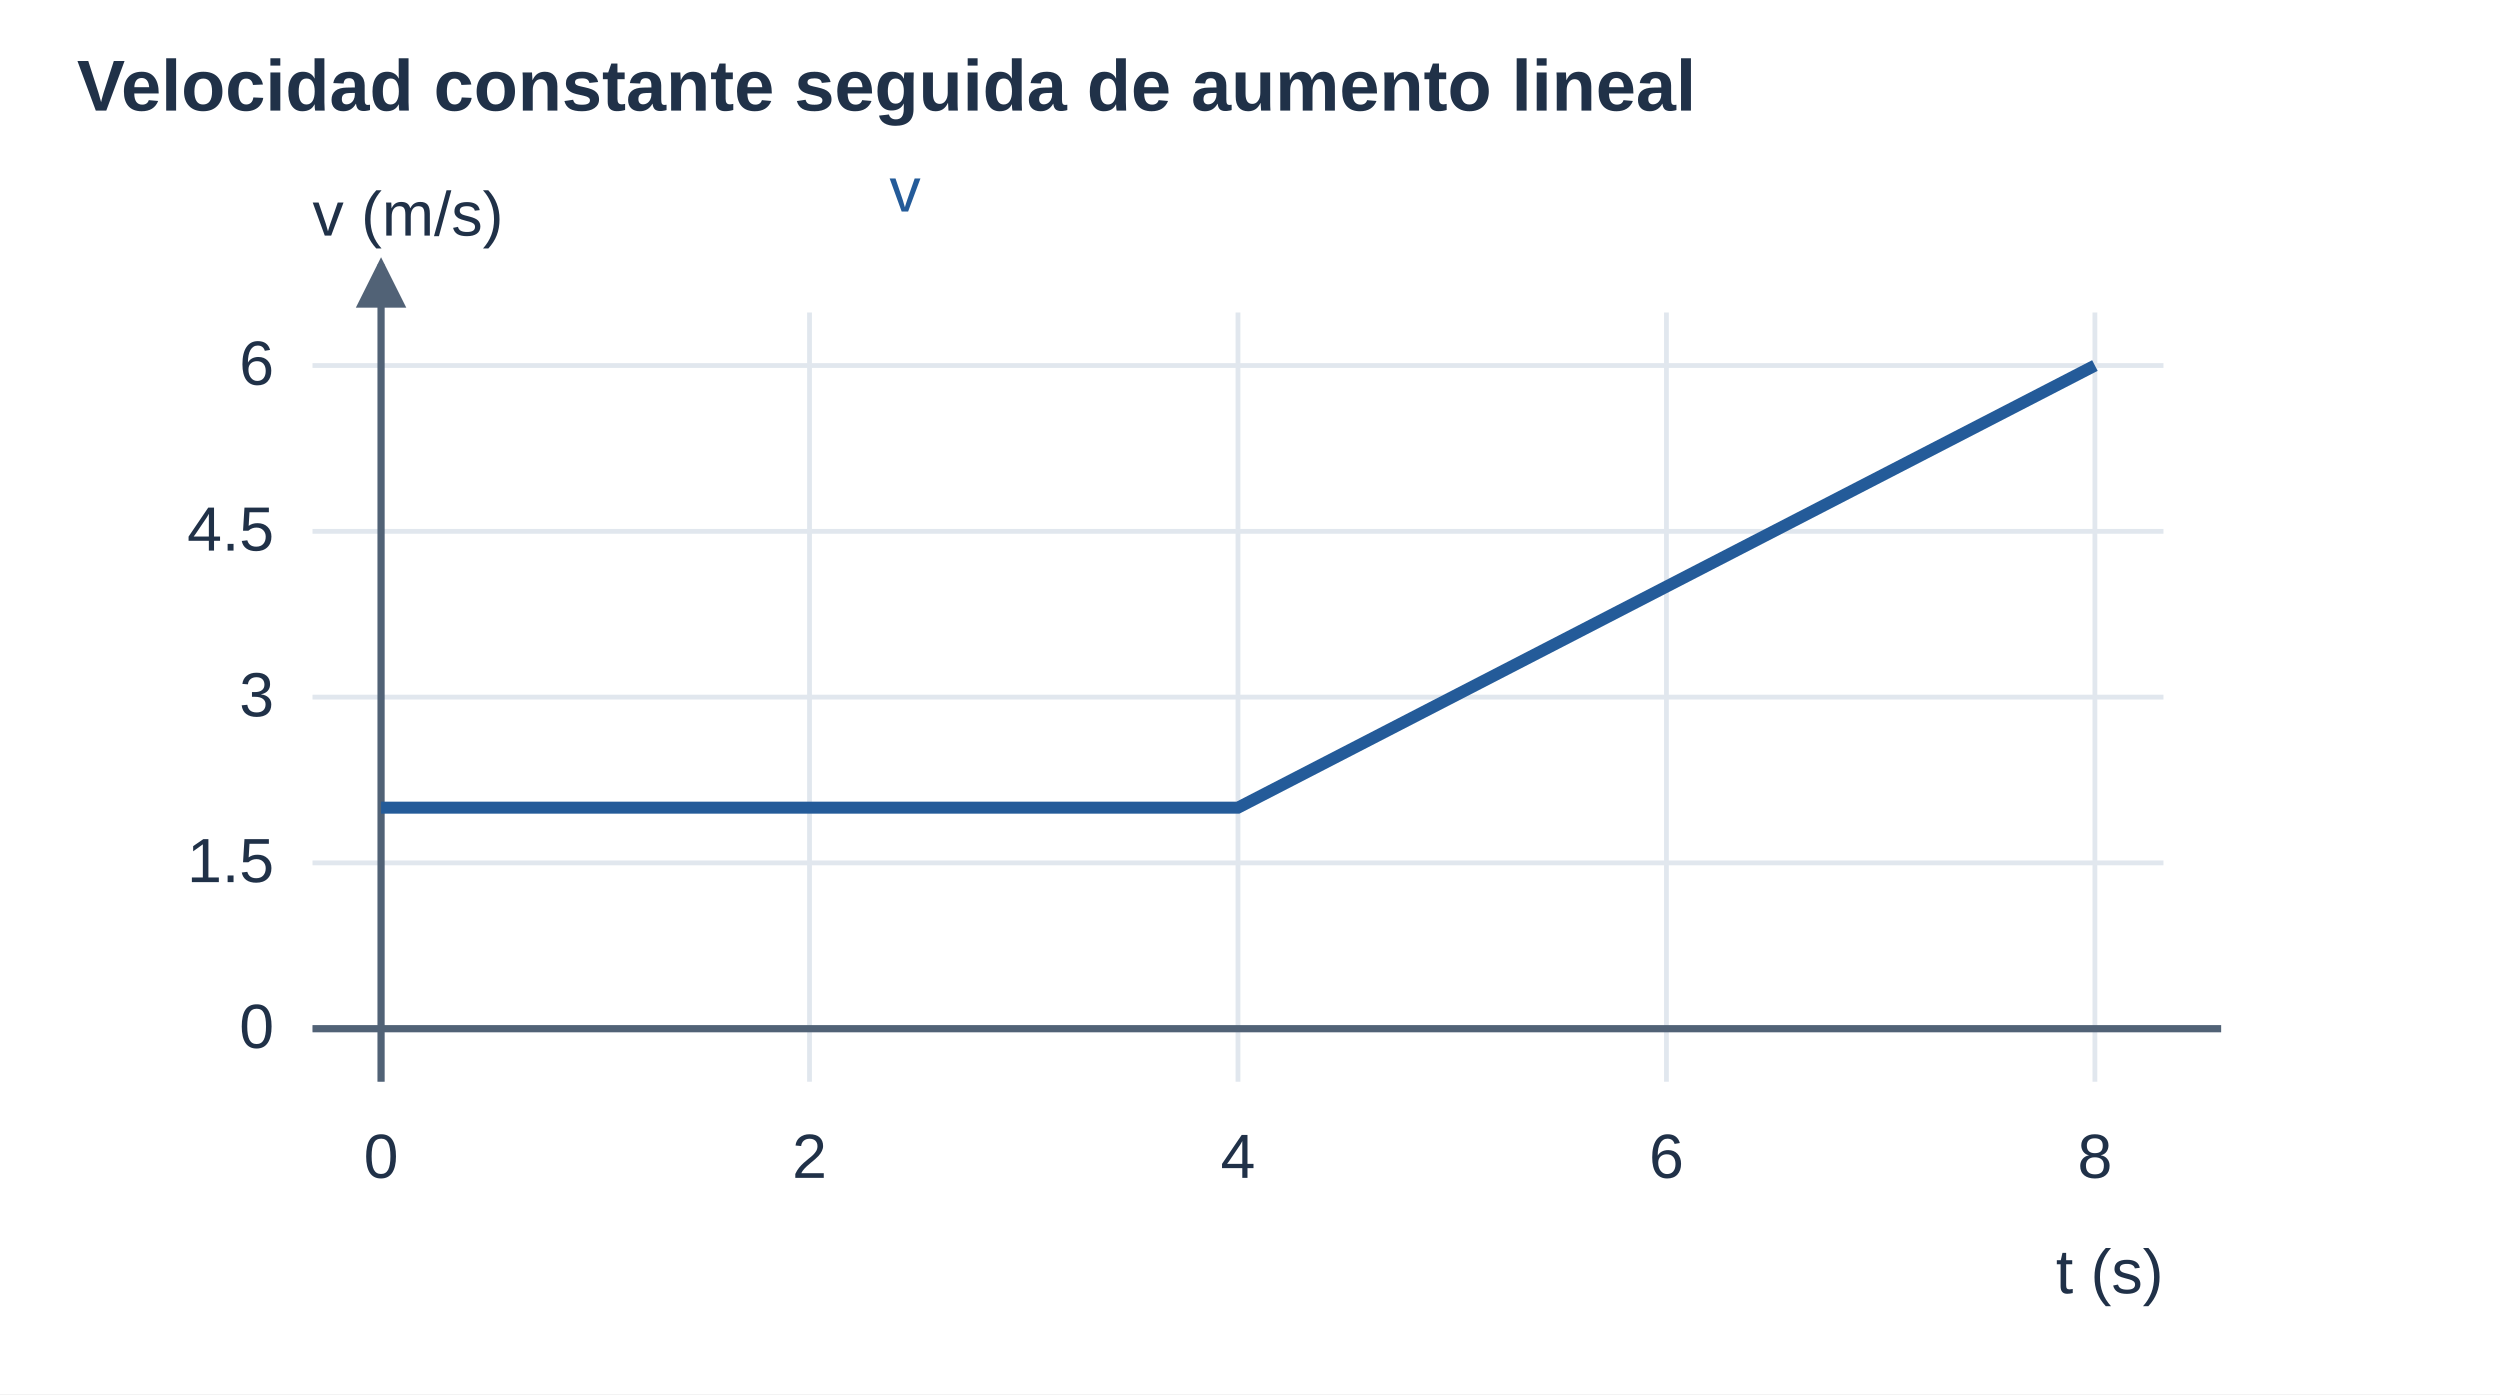
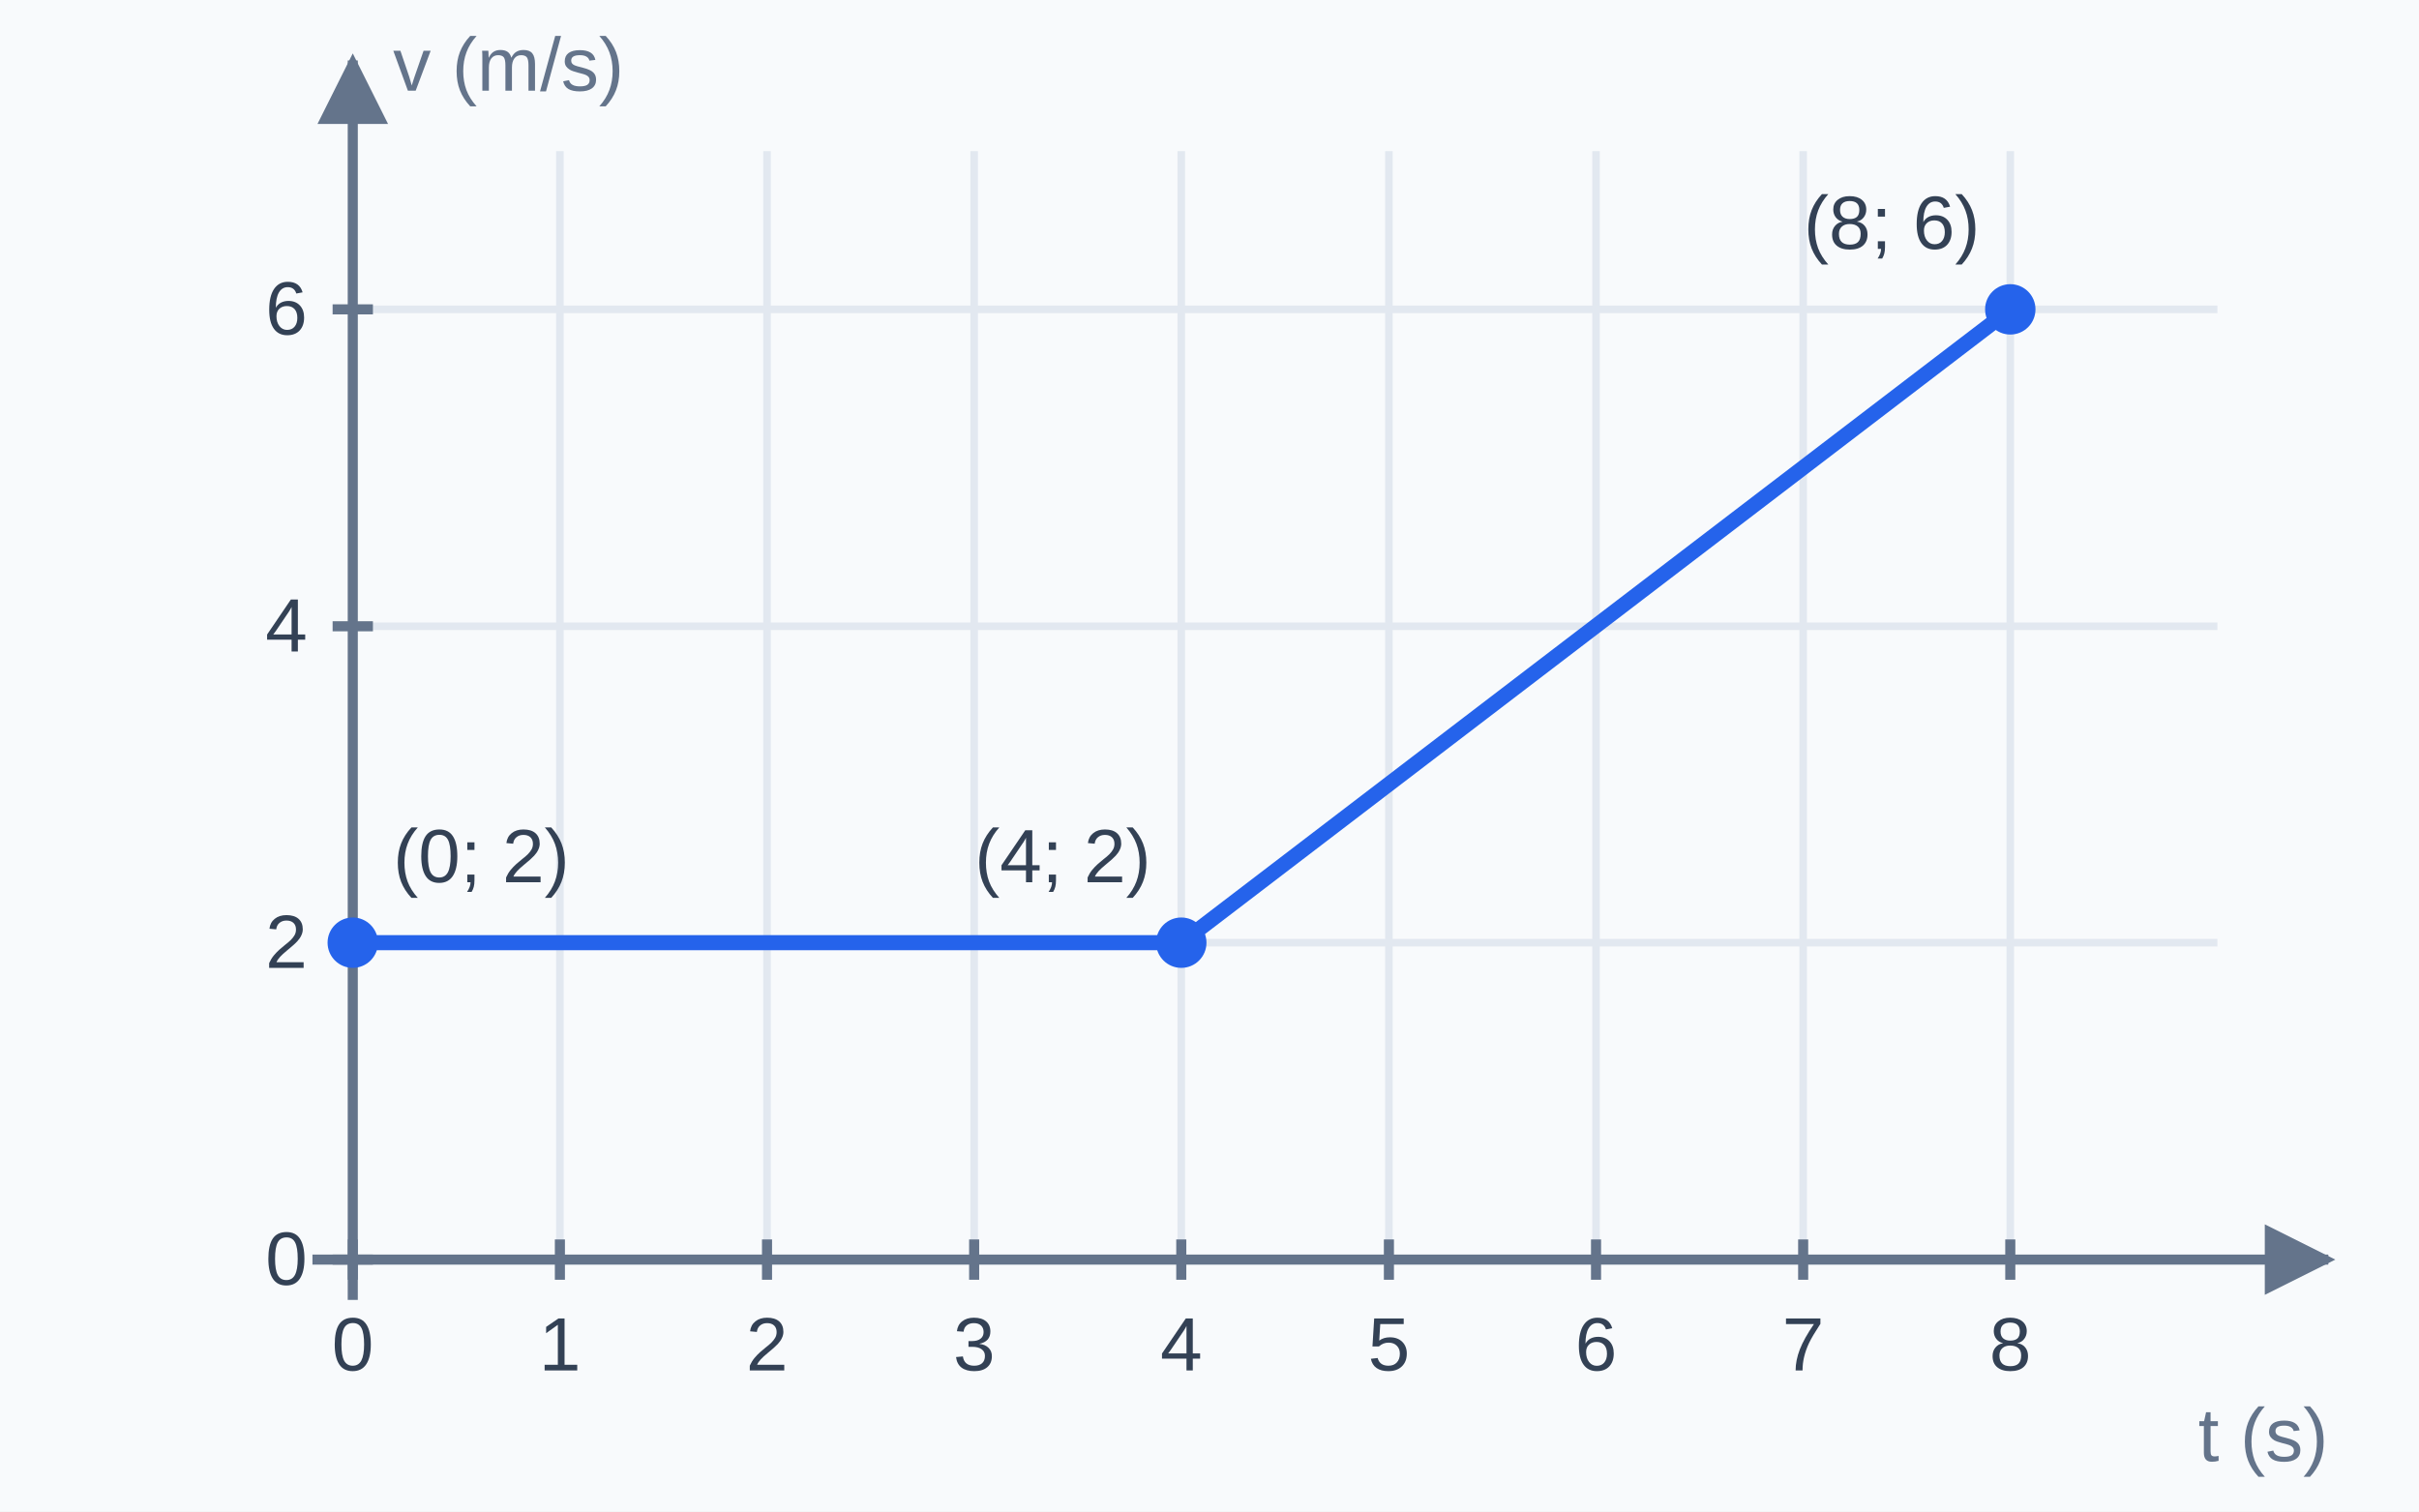
- <svg xmlns="http://www.w3.org/2000/svg" viewBox="0 0 520 290" role="img" aria-labelledby="title desc" style="max-width:100%;height:auto">
+ <svg xmlns="http://www.w3.org/2000/svg" viewBox="0 0 480 300" role="img" aria-labelledby="title desc">
  <defs>
-     <marker id="arrow" markerWidth="7" markerHeight="7" refX="6" refY="3.5" orient="auto-start-reverse">
-       <path d="M0 0 L7 3.5 L0 7Z" fill="context-stroke" />
+     <marker id="a-axis" viewBox="0 0 10 10" refX="9" refY="5" markerWidth="7" markerHeight="7" orient="auto-start-reverse">
+       <path d="M0 0 L10 5 L0 10 Z" fill="#64748b" />
+     </marker>
+     <marker id="a-blue" viewBox="0 0 10 10" refX="9" refY="5" markerWidth="7" markerHeight="7" orient="auto-start-reverse">
+       <path d="M0 0 L10 5 L0 10 Z" fill="#2563eb" />
+     </marker>
+     <marker id="a-amber" viewBox="0 0 10 10" refX="9" refY="5" markerWidth="7" markerHeight="7" orient="auto-start-reverse">
+       <path d="M0 0 L10 5 L0 10 Z" fill="#d97706" />
+     </marker>
+     <marker id="a-green" viewBox="0 0 10 10" refX="9" refY="5" markerWidth="7" markerHeight="7" orient="auto-start-reverse">
+       <path d="M0 0 L10 5 L0 10 Z" fill="#16a34a" />
+     </marker>
+     <marker id="a-red" viewBox="0 0 10 10" refX="9" refY="5" markerWidth="7" markerHeight="7" orient="auto-start-reverse">
+       <path d="M0 0 L10 5 L0 10 Z" fill="#dc2626" />
+     </marker>
+     <marker id="a-grey" viewBox="0 0 10 10" refX="9" refY="5" markerWidth="7" markerHeight="7" orient="auto-start-reverse">
+       <path d="M0 0 L10 5 L0 10 Z" fill="#94a3b8" />
    </marker>
  </defs>
-   <rect width="100%" height="100%" fill="white" />
-   <g font-family="Arial,sans-serif" font-size="13" fill="#203148">
-     <text x="16" y="23" font-size="15" font-weight="bold">Velocidad constante seguida de aumento lineal</text>
-     <path d="M79.26 65V225 M65 213.97H450" stroke="#e1e7ee" fill="none" />
-     <text x="79.26" y="245" text-anchor="middle">0</text>
-     <text x="57" y="217.97" text-anchor="end">0</text>
-     <path d="M168.38 65V225 M65 179.48H450" stroke="#e1e7ee" fill="none" />
-     <text x="168.38" y="245" text-anchor="middle">2</text>
-     <text x="57" y="183.48" text-anchor="end">1.5</text>
-     <path d="M257.50 65V225 M65 145.00H450" stroke="#e1e7ee" fill="none" />
-     <text x="257.50" y="245" text-anchor="middle">4</text>
-     <text x="57" y="149.00" text-anchor="end">3</text>
-     <path d="M346.62 65V225 M65 110.52H450" stroke="#e1e7ee" fill="none" />
-     <text x="346.62" y="245" text-anchor="middle">6</text>
-     <text x="57" y="114.52" text-anchor="end">4.5</text>
-     <path d="M435.74 65V225 M65 76.03H450" stroke="#e1e7ee" fill="none" />
-     <text x="435.74" y="245" text-anchor="middle">8</text>
-     <text x="57" y="80.03" text-anchor="end">6</text>
-     <path d="M65 213.97H462 M79.26 225V55" stroke="#516276" stroke-width="1.5" fill="none" marker-end="url(#arrow)" />
-     <text x="450" y="269" text-anchor="end">t (s)</text>
-     <text x="65" y="49">v (m/s)</text>
-     <polyline points="79.26,167.99 257.50,167.99 435.74,76.03" fill="none" stroke="#245b99" stroke-width="2.5" />
-     <text x="185" y="44" fill="#245b99">v</text>
+   <rect width="480" height="300" fill="#f8fafc" />
+   <g font-family="Arial, sans-serif">
+     <path d="M70.0 187.1 L440.0 187.1" fill="none" stroke="#e2e8f0" stroke-width="1.5" />
+     <path d="M70.0 124.3 L440.0 124.3" fill="none" stroke="#e2e8f0" stroke-width="1.5" />
+     <path d="M70.0 61.4 L440.0 61.4" fill="none" stroke="#e2e8f0" stroke-width="1.5" />
+     <path d="M111.1 30.0 L111.1 250.0" fill="none" stroke="#e2e8f0" stroke-width="1.5" />
+     <path d="M152.2 30.0 L152.2 250.0" fill="none" stroke="#e2e8f0" stroke-width="1.5" />
+     <path d="M193.3 30.0 L193.3 250.0" fill="none" stroke="#e2e8f0" stroke-width="1.5" />
+     <path d="M234.4 30.0 L234.4 250.0" fill="none" stroke="#e2e8f0" stroke-width="1.5" />
+     <path d="M275.6 30.0 L275.6 250.0" fill="none" stroke="#e2e8f0" stroke-width="1.5" />
+     <path d="M316.7 30.0 L316.7 250.0" fill="none" stroke="#e2e8f0" stroke-width="1.5" />
+     <path d="M357.8 30.0 L357.8 250.0" fill="none" stroke="#e2e8f0" stroke-width="1.5" />
+     <path d="M398.9 30.0 L398.9 250.0" fill="none" stroke="#e2e8f0" stroke-width="1.5" />
+     <path d="M62.0 250.0 L462.0 250.0" fill="none" stroke="#64748b" stroke-width="2" marker-end="url(#a-axis)" />
+     <path d="M70.0 258.0 L70.0 12.0" fill="none" stroke="#64748b" stroke-width="2" marker-end="url(#a-axis)" />
+     <path d="M70.0 246.0 L70.0 254.0" fill="none" stroke="#64748b" stroke-width="2" />
+     <text x="70.0" y="272.0" font-size="15" text-anchor="middle" fill="#334155">0</text>
+     <path d="M111.1 246.0 L111.1 254.0" fill="none" stroke="#64748b" stroke-width="2" />
+     <text x="111.1" y="272.0" font-size="15" text-anchor="middle" fill="#334155">1</text>
+     <path d="M152.2 246.0 L152.2 254.0" fill="none" stroke="#64748b" stroke-width="2" />
+     <text x="152.2" y="272.0" font-size="15" text-anchor="middle" fill="#334155">2</text>
+     <path d="M193.3 246.0 L193.3 254.0" fill="none" stroke="#64748b" stroke-width="2" />
+     <text x="193.3" y="272.0" font-size="15" text-anchor="middle" fill="#334155">3</text>
+     <path d="M234.4 246.0 L234.4 254.0" fill="none" stroke="#64748b" stroke-width="2" />
+     <text x="234.4" y="272.0" font-size="15" text-anchor="middle" fill="#334155">4</text>
+     <path d="M275.6 246.0 L275.6 254.0" fill="none" stroke="#64748b" stroke-width="2" />
+     <text x="275.6" y="272.0" font-size="15" text-anchor="middle" fill="#334155">5</text>
+     <path d="M316.7 246.0 L316.7 254.0" fill="none" stroke="#64748b" stroke-width="2" />
+     <text x="316.7" y="272.0" font-size="15" text-anchor="middle" fill="#334155">6</text>
+     <path d="M357.8 246.0 L357.8 254.0" fill="none" stroke="#64748b" stroke-width="2" />
+     <text x="357.8" y="272.0" font-size="15" text-anchor="middle" fill="#334155">7</text>
+     <path d="M398.9 246.0 L398.9 254.0" fill="none" stroke="#64748b" stroke-width="2" />
+     <text x="398.9" y="272.0" font-size="15" text-anchor="middle" fill="#334155">8</text>
+     <path d="M66.0 250.0 L74.0 250.0" fill="none" stroke="#64748b" stroke-width="2" />
+     <text x="61.0" y="255.0" font-size="15" text-anchor="end" fill="#334155">0</text>
+     <path d="M66.0 187.1 L74.0 187.1" fill="none" stroke="#64748b" stroke-width="2" />
+     <text x="61.0" y="192.1" font-size="15" text-anchor="end" fill="#334155">2</text>
+     <path d="M66.0 124.3 L74.0 124.3" fill="none" stroke="#64748b" stroke-width="2" />
+     <text x="61.0" y="129.3" font-size="15" text-anchor="end" fill="#334155">4</text>
+     <path d="M66.0 61.4 L74.0 61.4" fill="none" stroke="#64748b" stroke-width="2" />
+     <text x="61.0" y="66.4" font-size="15" text-anchor="end" fill="#334155">6</text>
+     <text x="462.0" y="290.0" font-size="15" text-anchor="end" fill="#64748b">t (s)</text>
+     <text x="78.0" y="18.0" font-size="15" text-anchor="start" fill="#64748b">v (m/s)</text>
+     <polyline points="70.0,187.1 234.4,187.1 398.9,61.4" fill="none" stroke="#2563eb" stroke-width="3" />
+     <circle cx="70.0" cy="187.1" r="5" fill="#2563eb" />
+     <text x="78.0" y="175.1" font-size="15" text-anchor="start" fill="#334155">(0; 2)</text>
+     <circle cx="234.4" cy="187.1" r="5" fill="#2563eb" />
+     <text x="228.4" y="175.1" font-size="15" text-anchor="end" fill="#334155">(4; 2)</text>
+     <circle cx="398.9" cy="61.4" r="5" fill="#2563eb" />
+     <text x="392.9" y="49.4" font-size="15" text-anchor="end" fill="#334155">(8; 6)</text>
  </g>
</svg>
